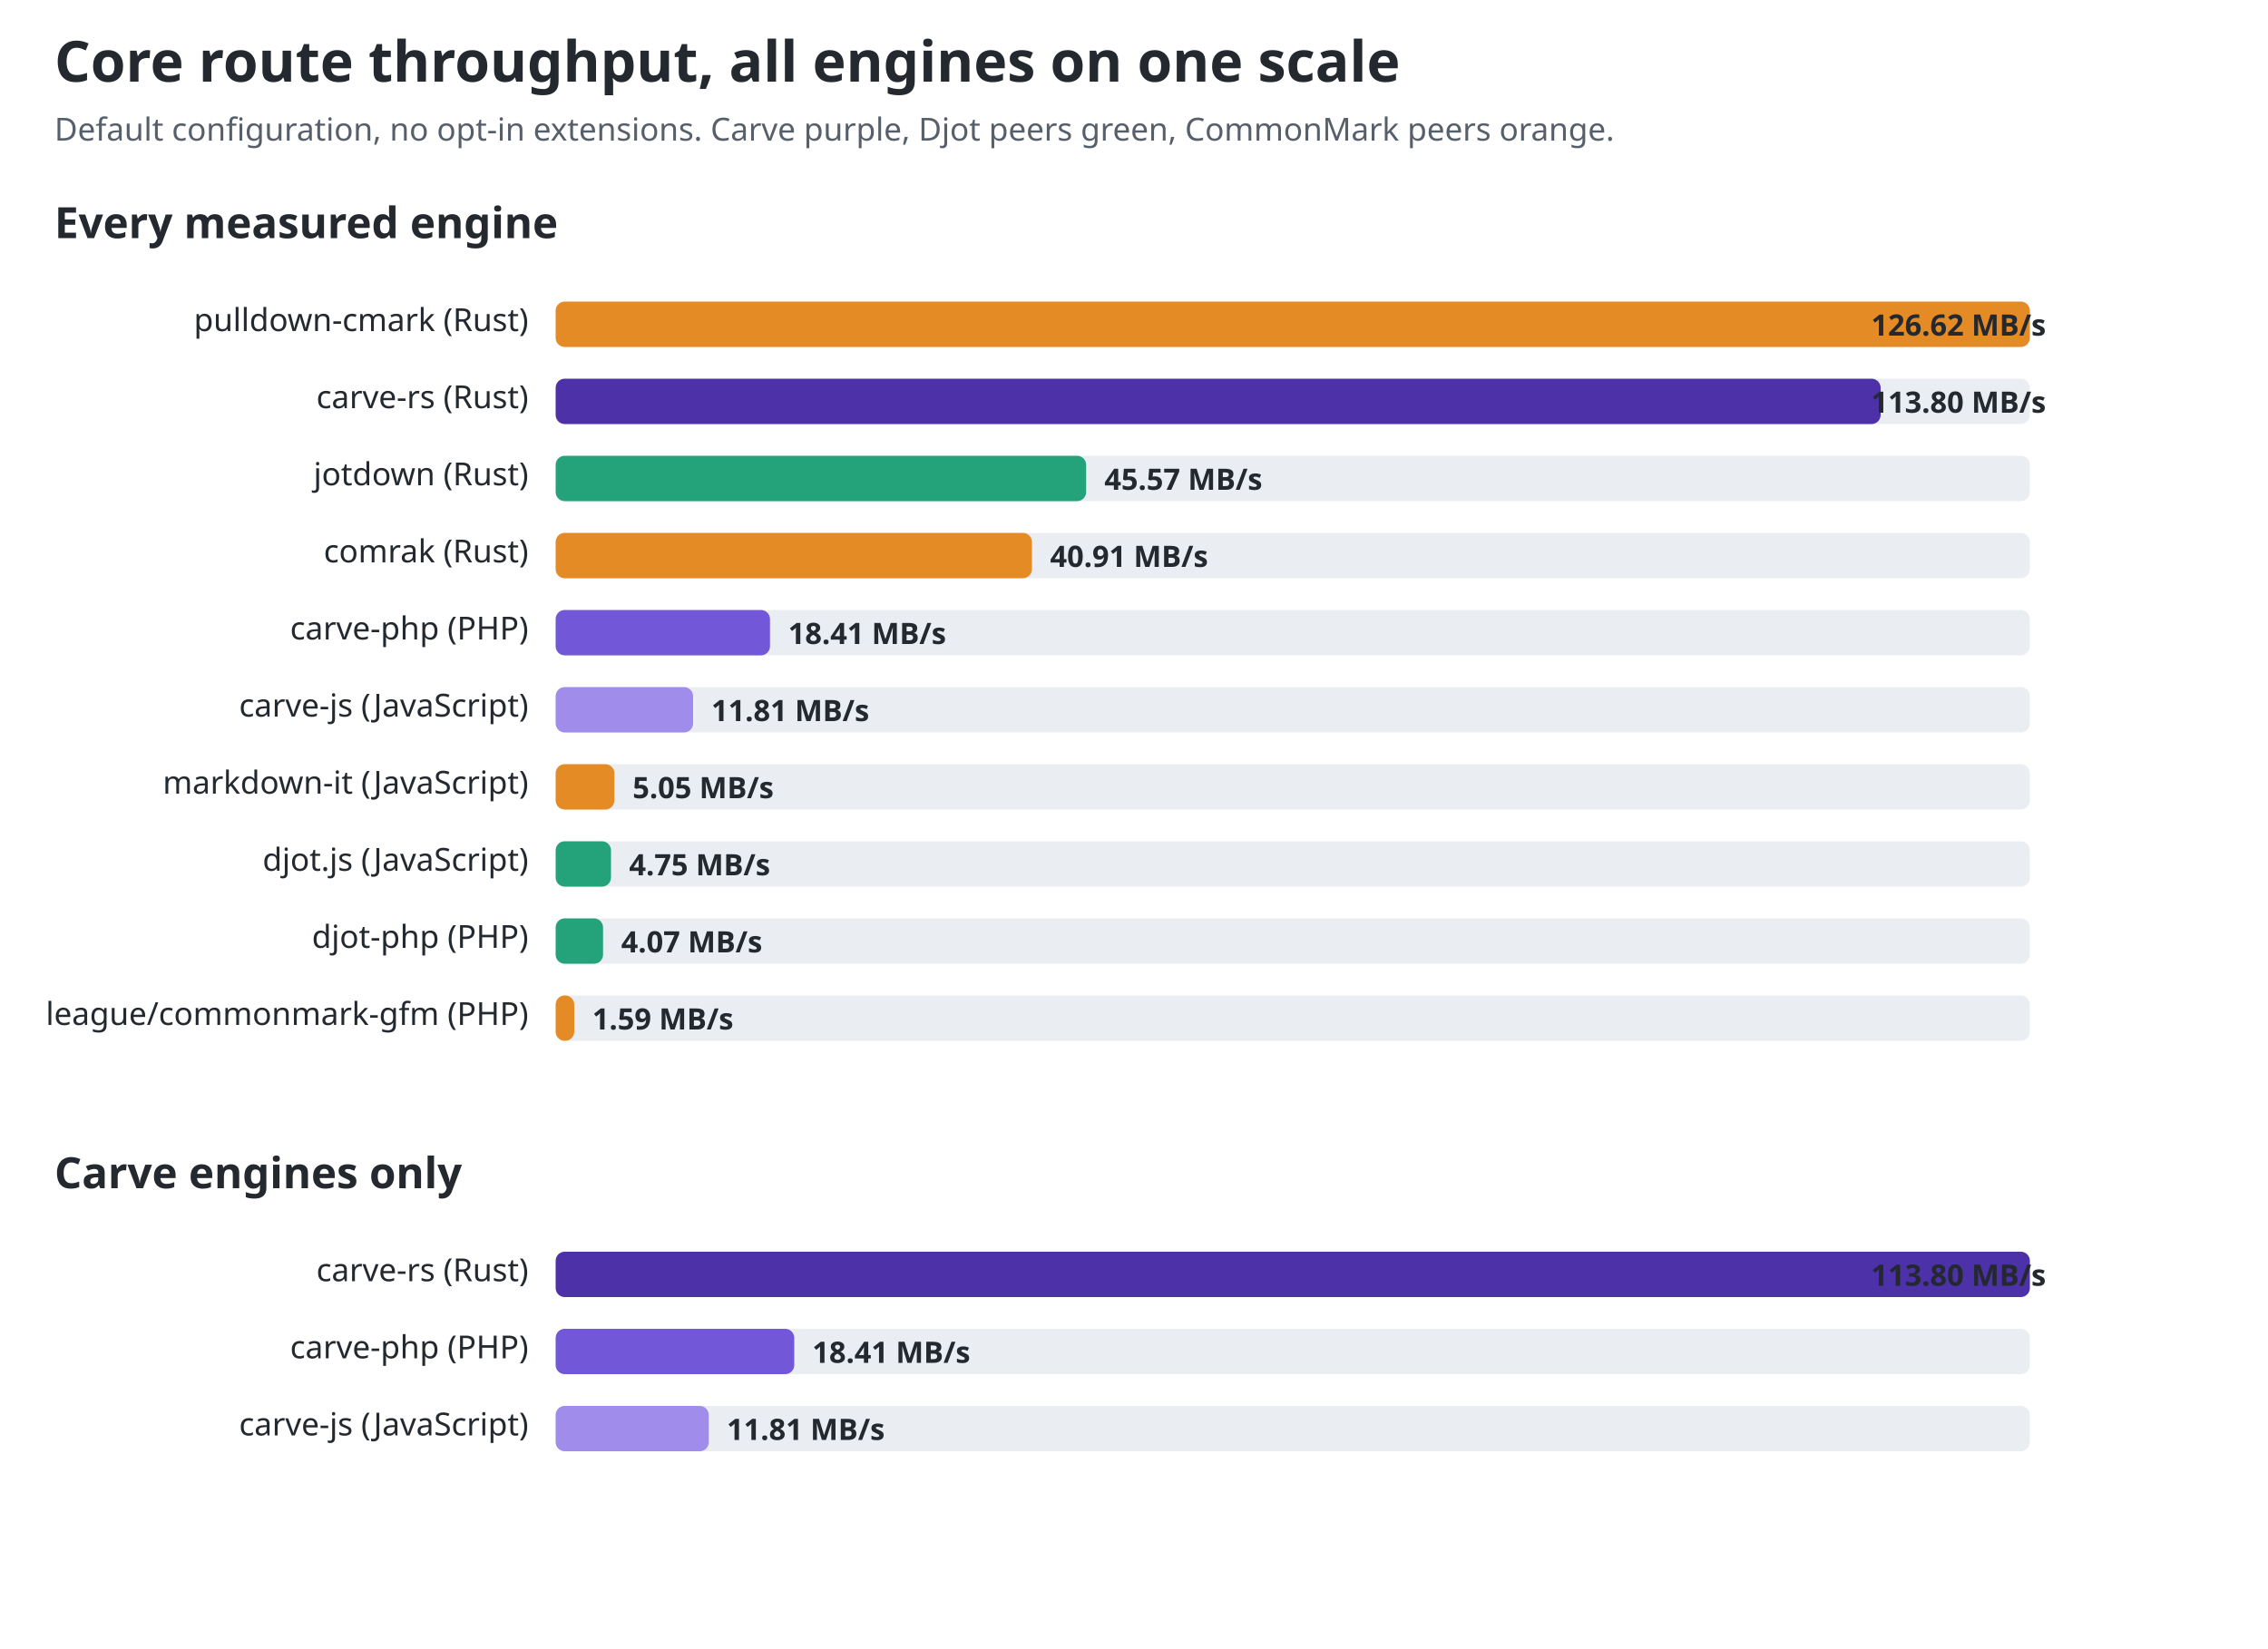
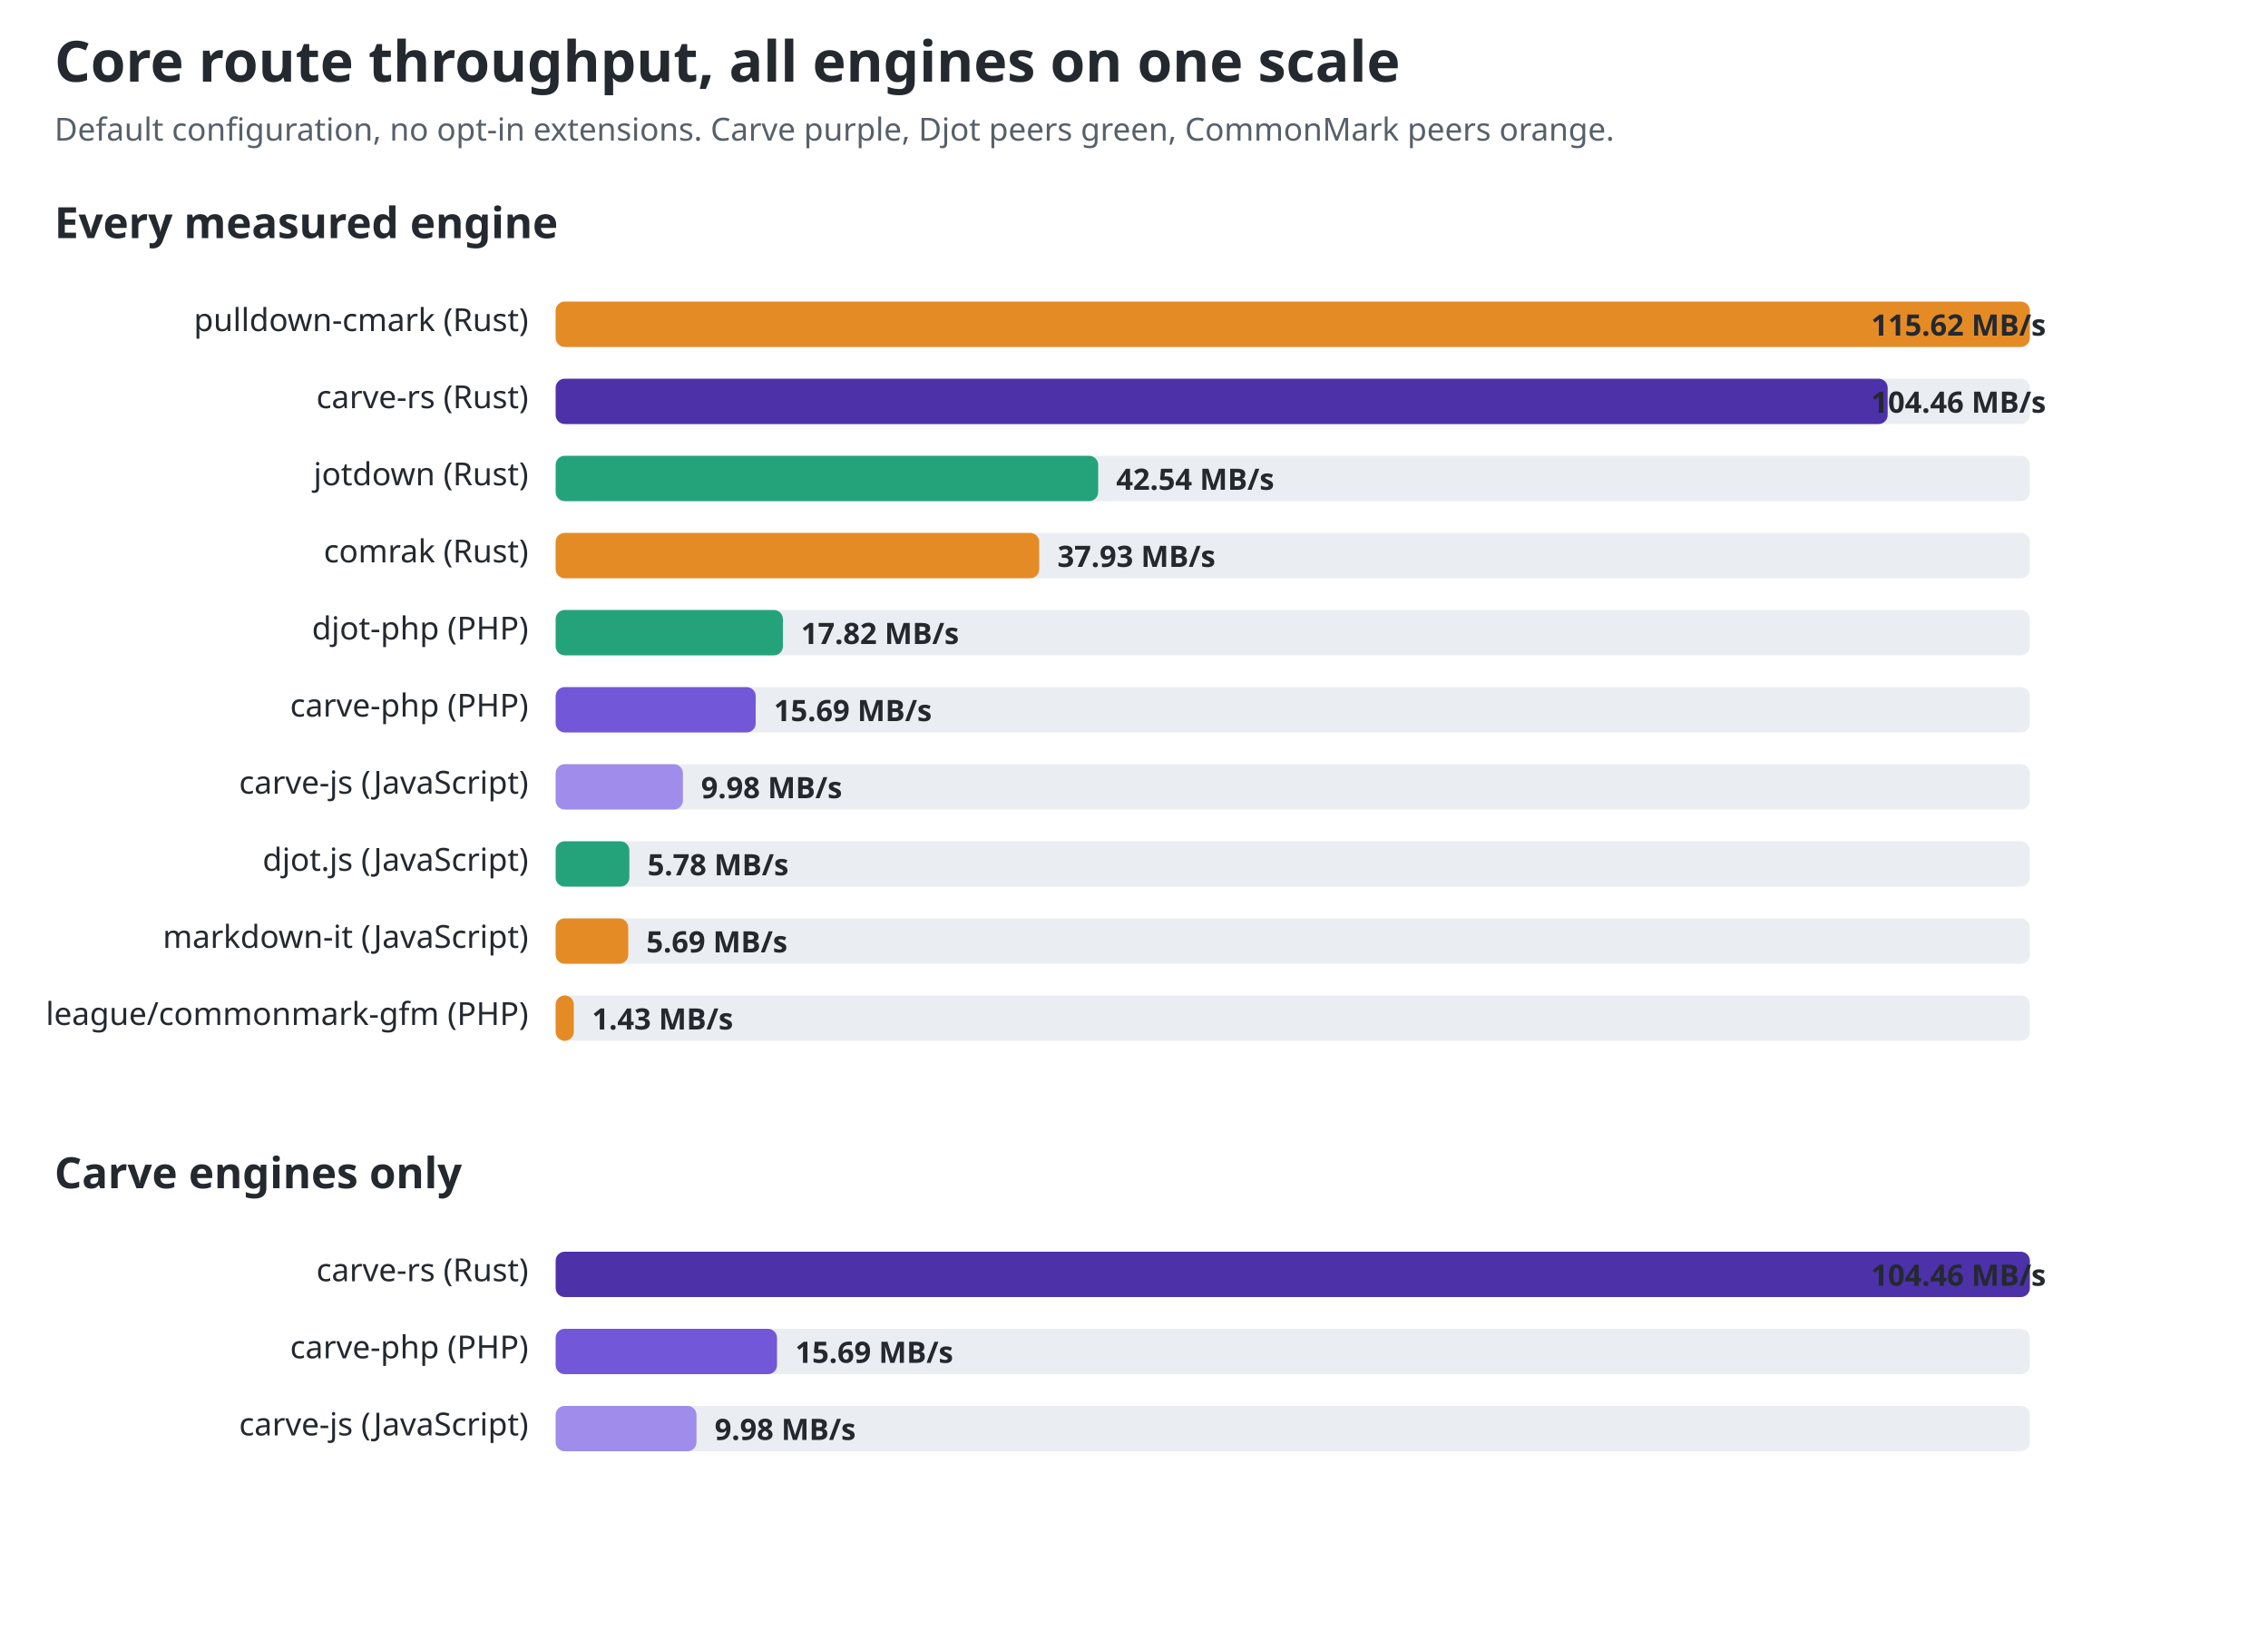
<svg xmlns="http://www.w3.org/2000/svg" width="1000" height="727" viewBox="0 0 1000 727" role="img" aria-labelledby="title desc">
  <style>text{font-family:ui-sans-serif,system-ui,sans-serif;fill:#24292f}.title{font-size:25px;font-weight:700}.sub{font-size:14px;fill:#57606a}.group{font-size:19px;font-weight:650}.label{font-size:14px}.value{font-size:13px;font-weight:650;fill:#24292f}.track{fill:#eaeef2}@media(prefers-color-scheme:dark){text,.value{fill:#f0f6fc}.sub{fill:#8c959f}.track{fill:#30363d}}</style>
  <text id="chart-title" class="title" x="24" y="36">Core route throughput, all engines on one scale</text>
  <text class="sub" x="24" y="62">Default configuration, no opt-in extensions. Carve purple, Djot peers green, CommonMark peers orange.</text>
  <text class="group" x="24" y="105">Every measured engine</text>
  <text class="label" x="233" y="146" text-anchor="end">pulldown-cmark (Rust)</text>
  <rect class="track" x="245" y="133" width="650" height="20" rx="4" />
  <rect x="245" y="133" width="650.0" height="20" rx="4" fill="#e58b25" />
-   <text class="value" x="825" y="148">126.62 MB/s</text>
+   <text class="value" x="825" y="148">115.62 MB/s</text>
  <text class="label" x="233" y="180" text-anchor="end">carve-rs (Rust)</text>
  <rect class="track" x="245" y="167" width="650" height="20" rx="4" />
-   <rect x="245" y="167" width="584.2" height="20" rx="4" fill="#4c31a8" />
-   <text class="value" x="825" y="182">113.80 MB/s</text>
+   <rect x="245" y="167" width="587.3" height="20" rx="4" fill="#4c31a8" />
+   <text class="value" x="825" y="182">104.46 MB/s</text>
  <text class="label" x="233" y="214" text-anchor="end">jotdown (Rust)</text>
  <rect class="track" x="245" y="201" width="650" height="20" rx="4" />
-   <rect x="245" y="201" width="233.9" height="20" rx="4" fill="#24a37a" />
-   <text class="value" x="486.932" y="216">45.57 MB/s</text>
+   <rect x="245" y="201" width="239.2" height="20" rx="4" fill="#24a37a" />
+   <text class="value" x="492.154" y="216">42.54 MB/s</text>
  <text class="label" x="233" y="248" text-anchor="end">comrak (Rust)</text>
  <rect class="track" x="245" y="235" width="650" height="20" rx="4" />
-   <rect x="245" y="235" width="210.0" height="20" rx="4" fill="#e58b25" />
-   <text class="value" x="463.01" y="250">40.91 MB/s</text>
-   <text class="label" x="233" y="282" text-anchor="end">carve-php (PHP)</text>
+   <rect x="245" y="235" width="213.2" height="20" rx="4" fill="#e58b25" />
+   <text class="value" x="466.237" y="250">37.93 MB/s</text>
+   <text class="label" x="233" y="282" text-anchor="end">djot-php (PHP)</text>
  <rect class="track" x="245" y="269" width="650" height="20" rx="4" />
-   <rect x="245" y="269" width="94.5" height="20" rx="4" fill="#7357d9" />
-   <text class="value" x="347.507" y="284">18.41 MB/s</text>
-   <text class="label" x="233" y="316" text-anchor="end">carve-js (JavaScript)</text>
+   <rect x="245" y="269" width="100.2" height="20" rx="4" fill="#24a37a" />
+   <text class="value" x="353.182" y="284">17.82 MB/s</text>
+   <text class="label" x="233" y="316" text-anchor="end">carve-php (PHP)</text>
  <rect class="track" x="245" y="303" width="650" height="20" rx="4" />
-   <rect x="245" y="303" width="60.6" height="20" rx="4" fill="#a08ceb" />
-   <text class="value" x="313.626" y="318">11.81 MB/s</text>
-   <text class="label" x="233" y="350" text-anchor="end">markdown-it (JavaScript)</text>
+   <rect x="245" y="303" width="88.2" height="20" rx="4" fill="#7357d9" />
+   <text class="value" x="341.207" y="318">15.69 MB/s</text>
+   <text class="label" x="233" y="350" text-anchor="end">carve-js (JavaScript)</text>
  <rect class="track" x="245" y="337" width="650" height="20" rx="4" />
-   <rect x="245" y="337" width="25.9" height="20" rx="4" fill="#e58b25" />
-   <text class="value" x="278.924" y="352">5.05 MB/s</text>
+   <rect x="245" y="337" width="56.1" height="20" rx="4" fill="#a08ceb" />
+   <text class="value" x="309.106" y="352">9.98 MB/s</text>
  <text class="label" x="233" y="384" text-anchor="end">djot.js (JavaScript)</text>
  <rect class="track" x="245" y="371" width="650" height="20" rx="4" />
-   <rect x="245" y="371" width="24.4" height="20" rx="4" fill="#24a37a" />
-   <text class="value" x="277.384" y="386">4.75 MB/s</text>
-   <text class="label" x="233" y="418" text-anchor="end">djot-php (PHP)</text>
+   <rect x="245" y="371" width="32.5" height="20" rx="4" fill="#24a37a" />
+   <text class="value" x="285.494" y="386">5.78 MB/s</text>
+   <text class="label" x="233" y="418" text-anchor="end">markdown-it (JavaScript)</text>
  <rect class="track" x="245" y="405" width="650" height="20" rx="4" />
-   <rect x="245" y="405" width="20.9" height="20" rx="4" fill="#24a37a" />
-   <text class="value" x="273.893" y="420">4.07 MB/s</text>
+   <rect x="245" y="405" width="32.0" height="20" rx="4" fill="#e58b25" />
+   <text class="value" x="284.988" y="420">5.69 MB/s</text>
  <text class="label" x="233" y="452" text-anchor="end">league/commonmark-gfm (PHP)</text>
  <rect class="track" x="245" y="439" width="650" height="20" rx="4" />
-   <rect x="245" y="439" width="8.2" height="20" rx="4" fill="#e58b25" />
-   <text class="value" x="261.162" y="454">1.59 MB/s</text>
+   <rect x="245" y="439" width="8.0" height="20" rx="4" fill="#e58b25" />
+   <text class="value" x="261.039" y="454">1.43 MB/s</text>
  <text class="group" x="24" y="524">Carve engines only</text>
  <text class="label" x="233" y="565" text-anchor="end">carve-rs (Rust)</text>
  <rect class="track" x="245" y="552" width="650" height="20" rx="4" />
  <rect x="245" y="552" width="650.0" height="20" rx="4" fill="#4c31a8" />
-   <text class="value" x="825" y="567">113.80 MB/s</text>
+   <text class="value" x="825" y="567">104.46 MB/s</text>
  <text class="label" x="233" y="599" text-anchor="end">carve-php (PHP)</text>
  <rect class="track" x="245" y="586" width="650" height="20" rx="4" />
-   <rect x="245" y="586" width="105.2" height="20" rx="4" fill="#7357d9" />
-   <text class="value" x="358.154" y="601">18.41 MB/s</text>
+   <rect x="245" y="586" width="97.6" height="20" rx="4" fill="#7357d9" />
+   <text class="value" x="350.631" y="601">15.69 MB/s</text>
  <text class="label" x="233" y="633" text-anchor="end">carve-js (JavaScript)</text>
  <rect class="track" x="245" y="620" width="650" height="20" rx="4" />
-   <rect x="245" y="620" width="67.5" height="20" rx="4" fill="#a08ceb" />
-   <text class="value" x="320.456" y="635">11.81 MB/s</text>
+   <rect x="245" y="620" width="62.1" height="20" rx="4" fill="#a08ceb" />
+   <text class="value" x="315.1" y="635">9.98 MB/s</text>
</svg>
